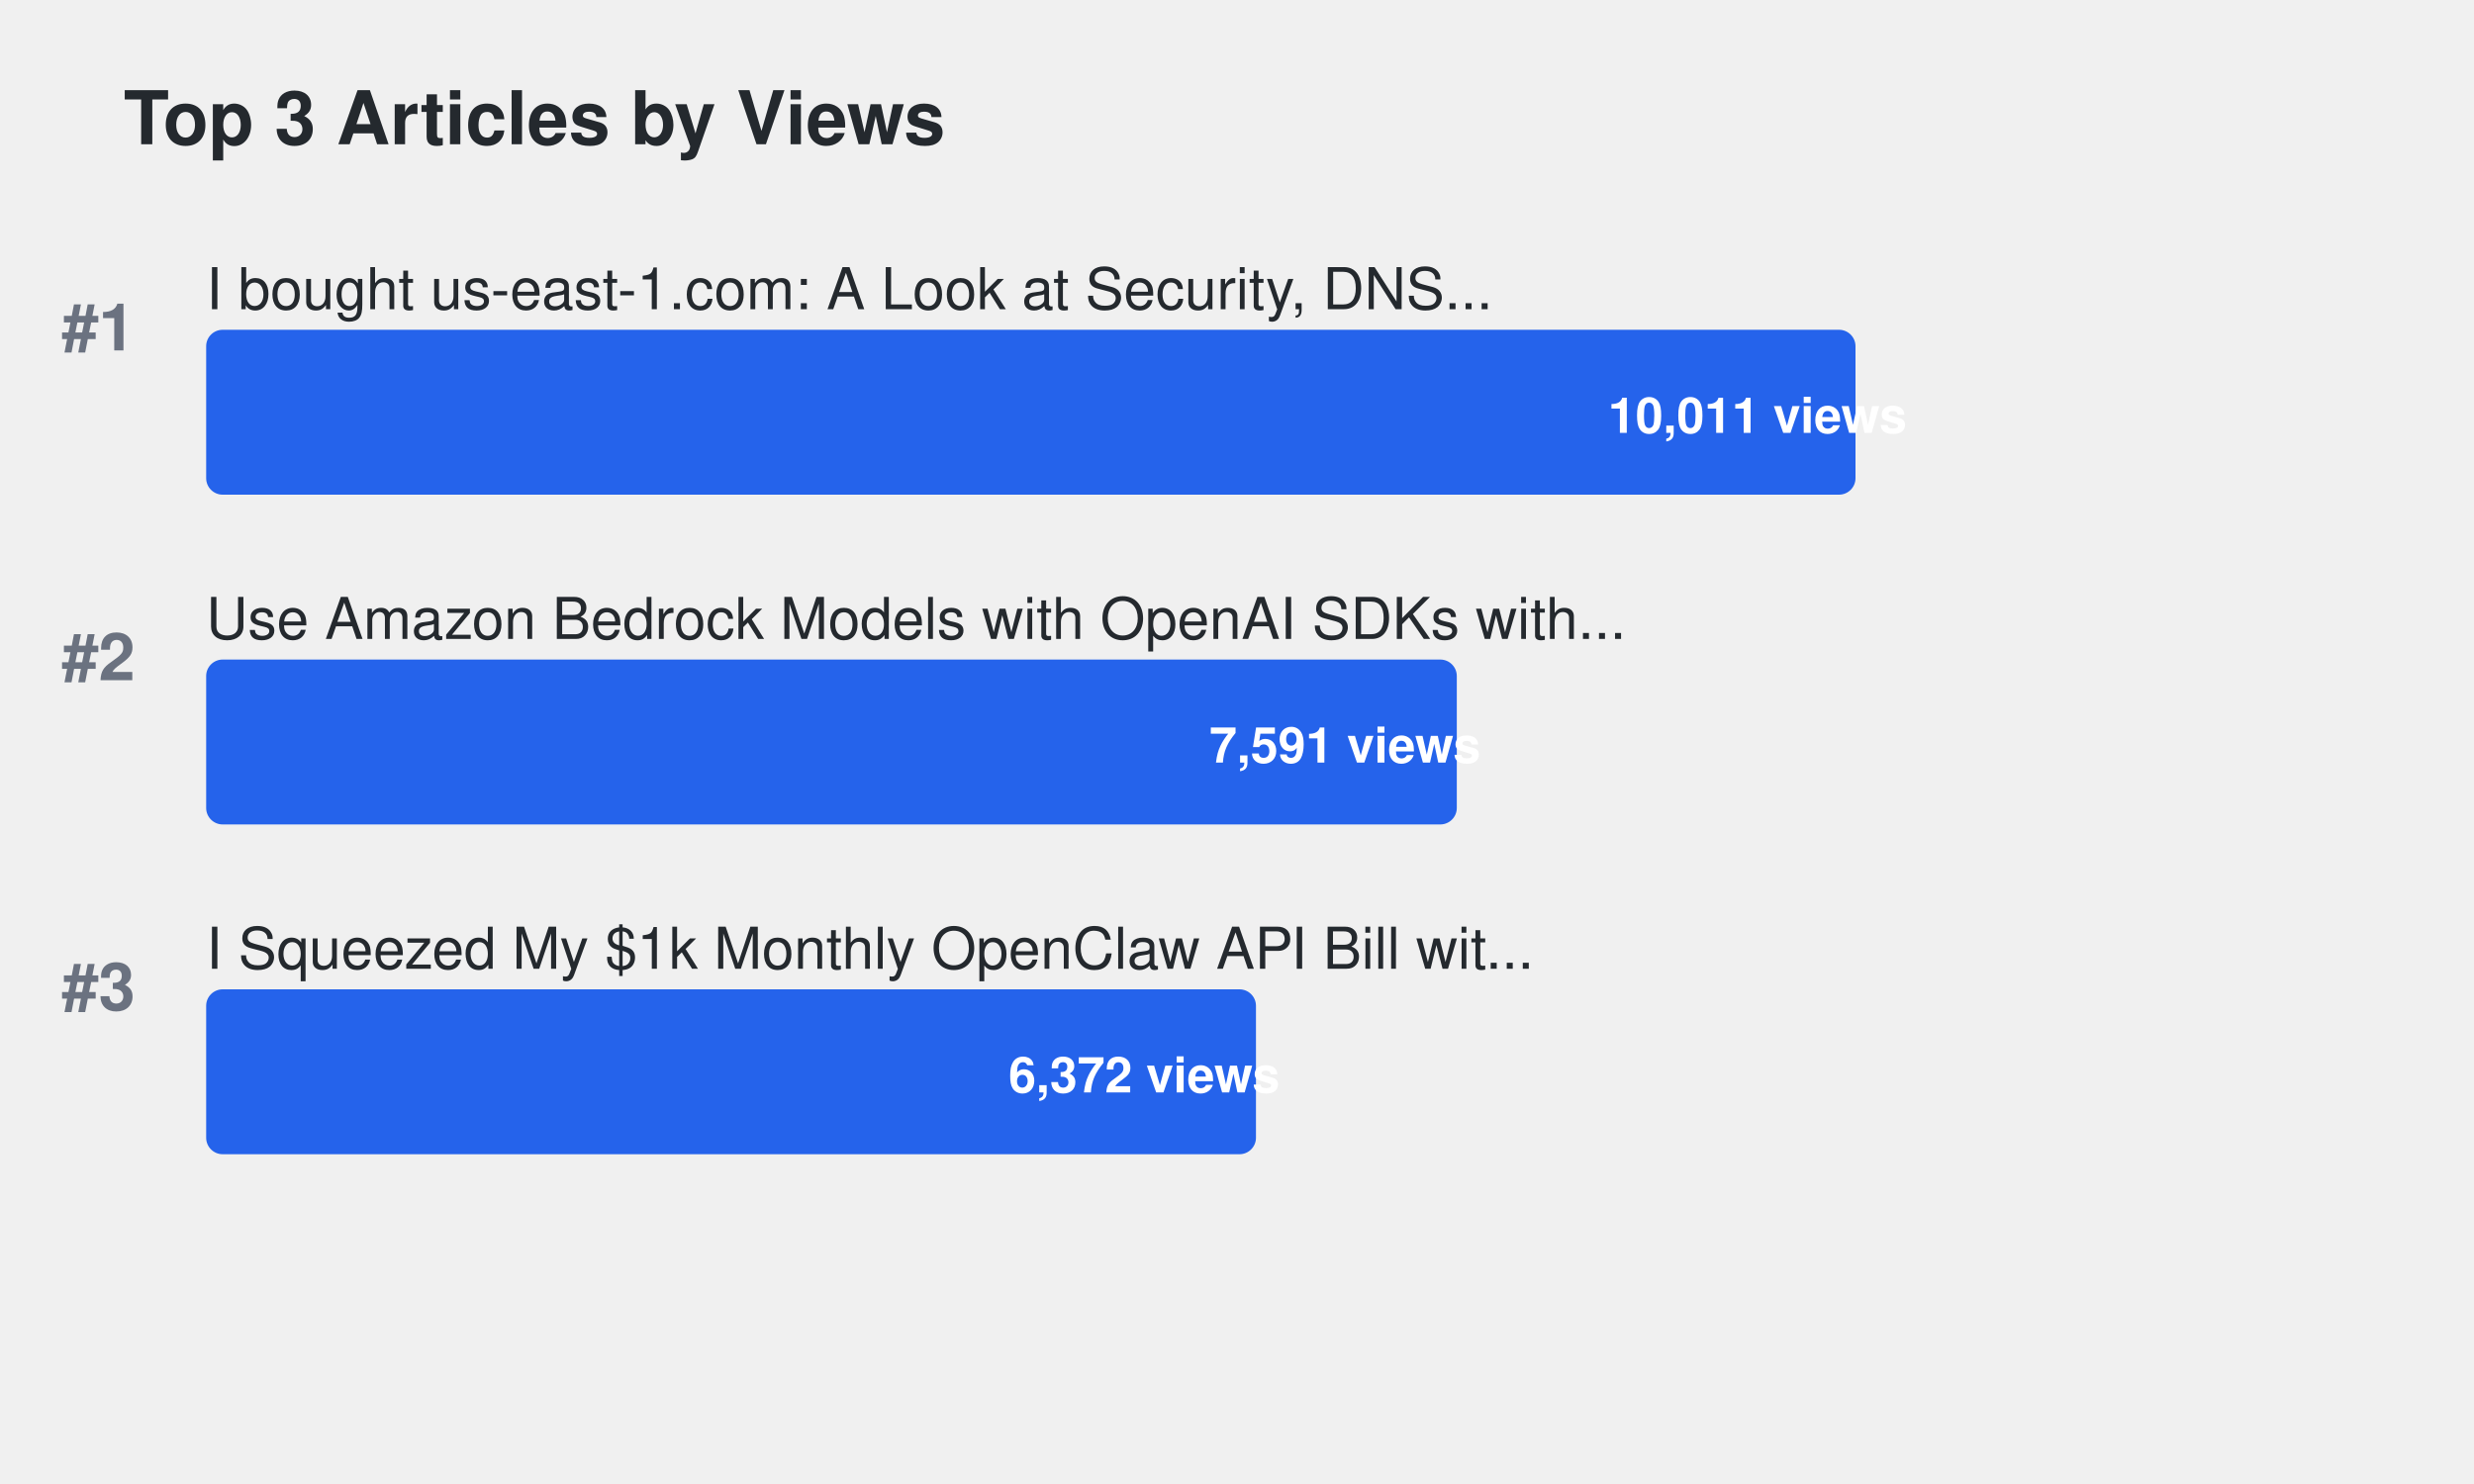
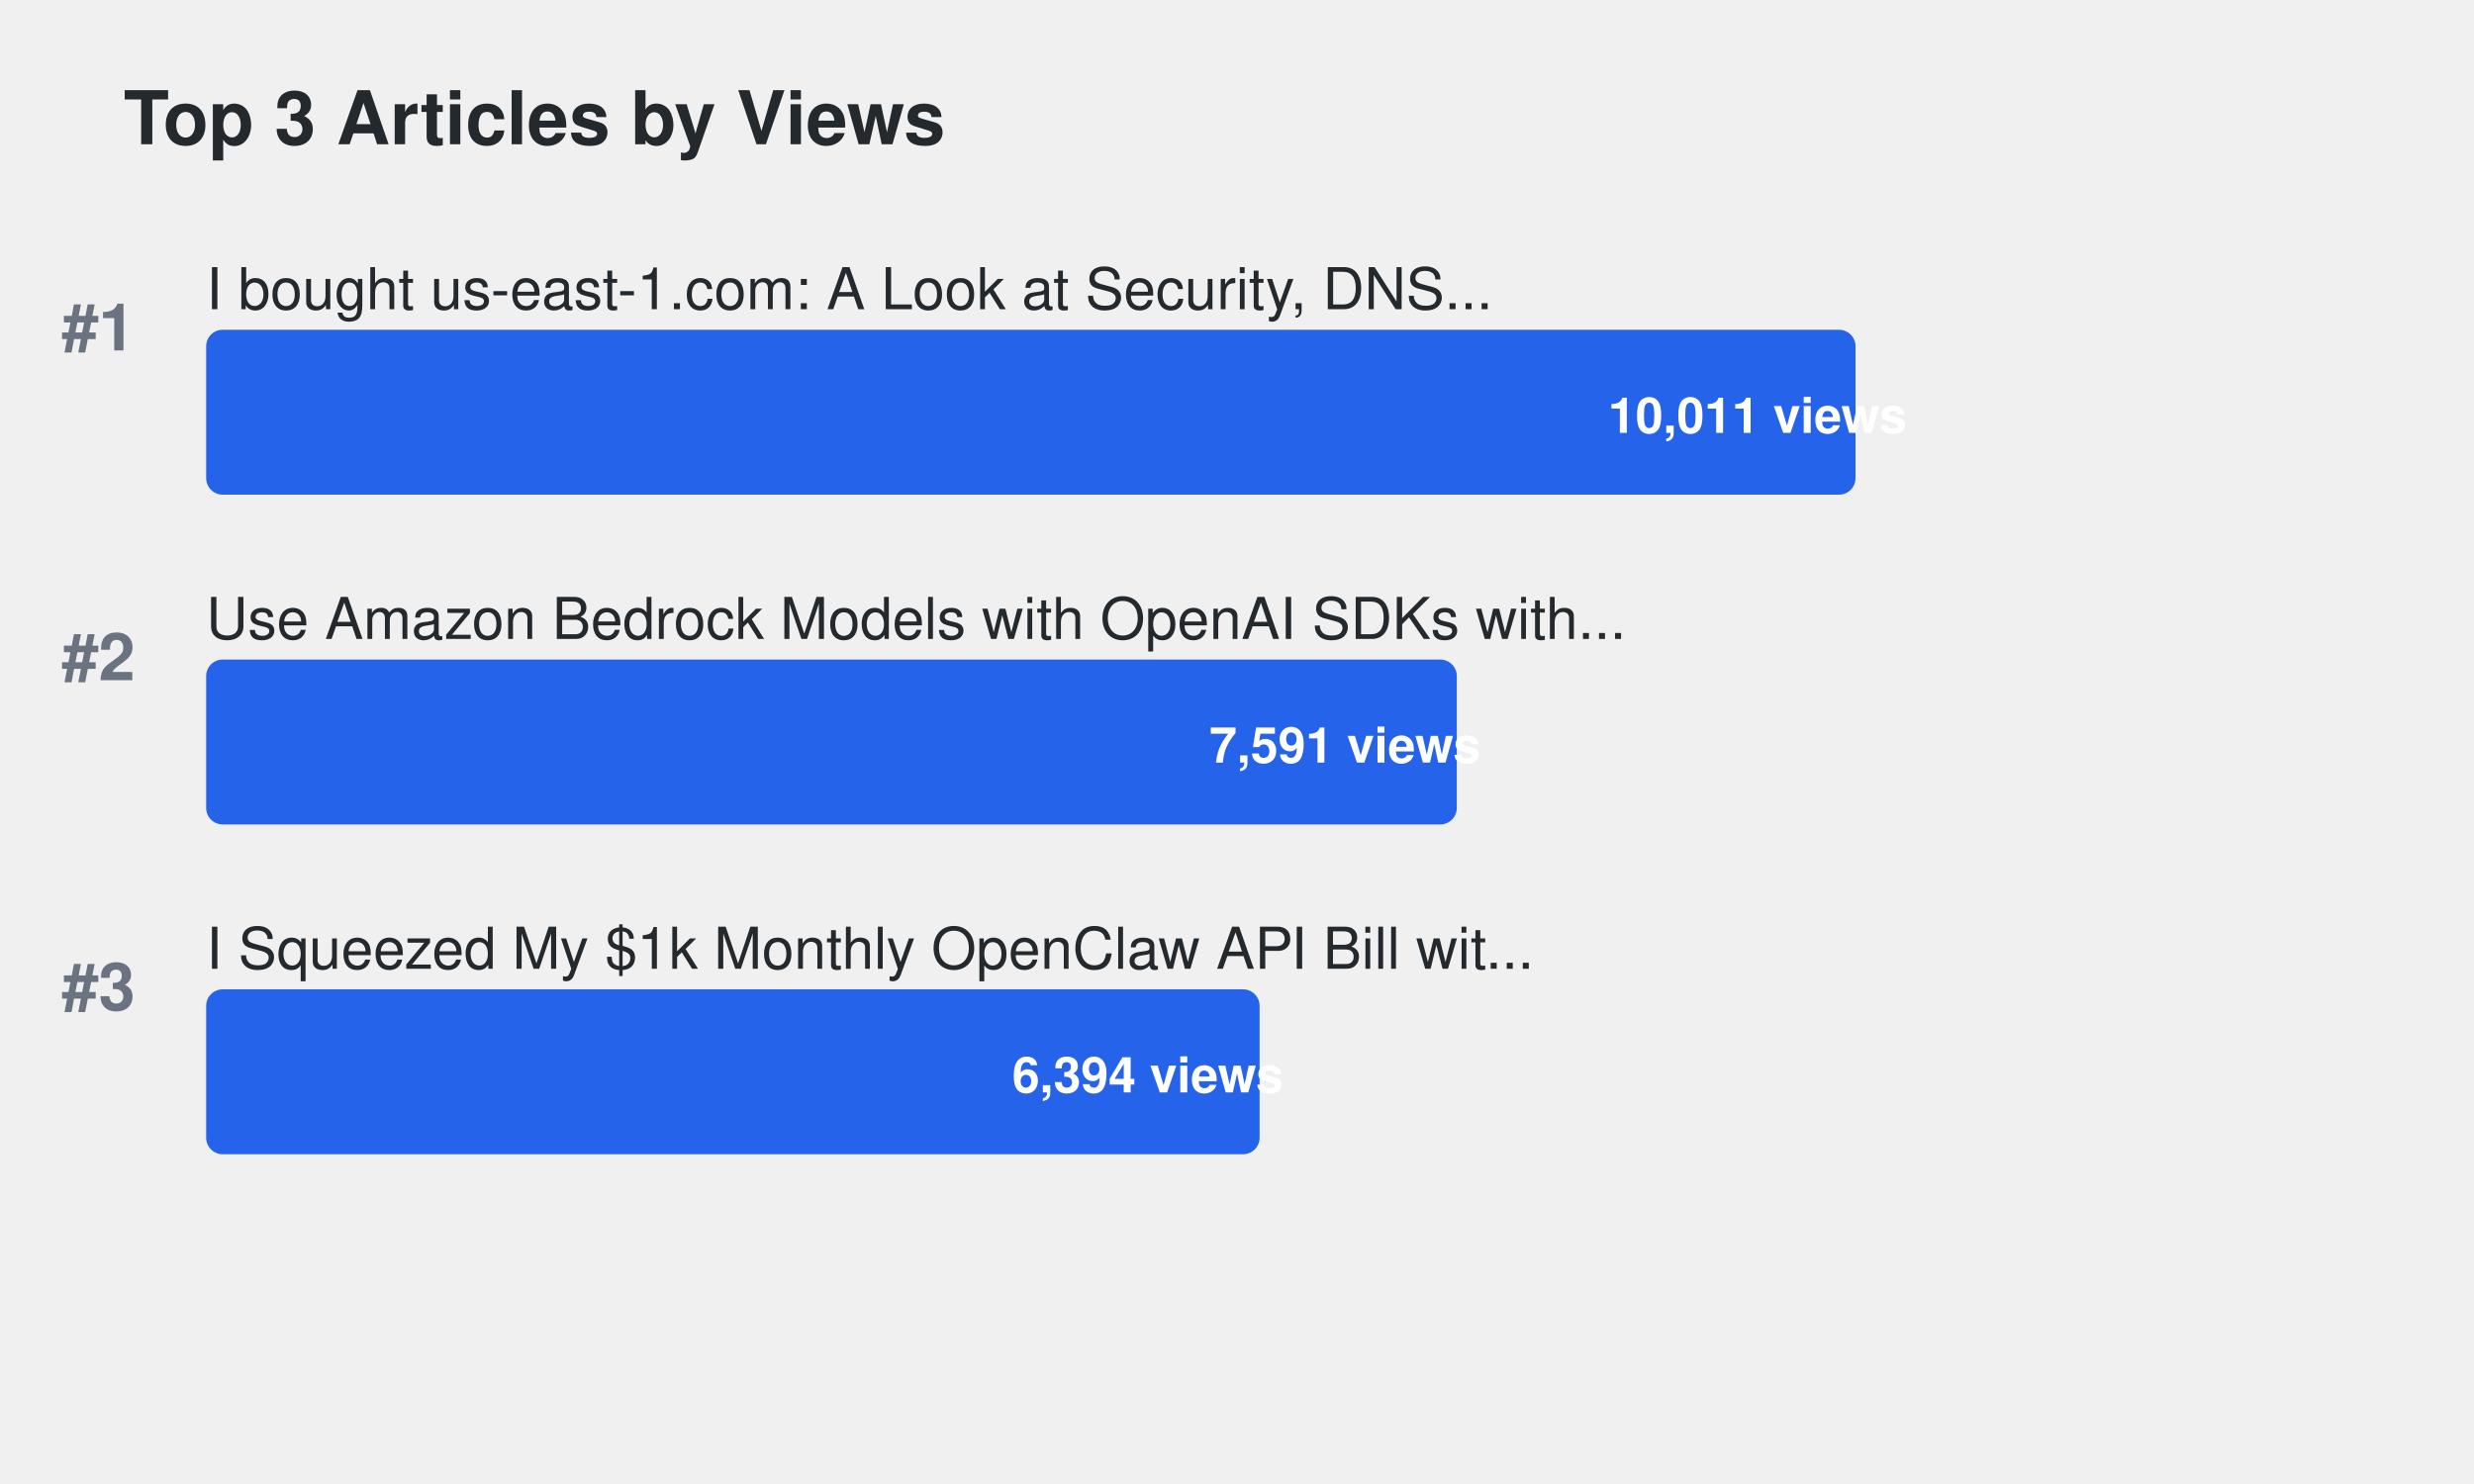
<svg xmlns="http://www.w3.org/2000/svg" width="600" height="360">
  <defs>
    <style>
.title { font-family: -apple-system, BlinkMacSystemFont, "Segoe UI", Helvetica, Arial, sans-serif; font-size: 18px; font-weight: 600; fill: #24292e; }
.article-title { font-family: -apple-system, BlinkMacSystemFont, "Segoe UI", Helvetica, Arial, sans-serif; font-size: 14px; font-weight: 500; fill: #24292e; }
.metric-value { font-family: -apple-system, BlinkMacSystemFont, "Segoe UI", Helvetica, Arial, sans-serif; font-size: 12px; font-weight: 600; fill: #ffffff; }
.rank { font-family: -apple-system, BlinkMacSystemFont, "Segoe UI", Helvetica, Arial, sans-serif; font-size: 16px; font-weight: 700; fill: #6b7280; }
.bar { rx: 4; ry: 4; }
.bar:hover { opacity: 0.8; cursor: pointer; }
a { text-decoration: none; }
a:hover .article-title { fill: #0969da; text-decoration: underline; }
a:hover .bar { opacity: 0.9; }
</style>
  </defs>
  <text x="30" y="35" class="title">Top 3 Articles by Views</text>
  <text x="15" y="85" class="rank">#1</text>
  <a href="https://dev.to/aws-builders/i-bought-us-east-1com-a-look-at-security-dns-traffic-and-protecting-aws-users-15ng" target="_blank">
    <text x="50" y="75" class="article-title">I bought us-east-1.com: A Look at Security, DNS...</text>
    <rect x="50" y="80" width="400.0" height="40" fill="#2563eb" class="bar">
</rect>
    <text x="390.0" y="105" class="metric-value" fill="#ffffff">10,011 views</text>
  </a>
  <text x="15" y="165" class="rank">#2</text>
  <a href="https://dev.to/aws-builders/use-amazon-bedrock-models-via-an-openai-api-compatible-serverless-endpoint-now-without-fixed-cost-5hf5" target="_blank">
    <text x="50" y="155" class="article-title">Use Amazon Bedrock Models with OpenAI SDKs with...</text>
    <rect x="50" y="160" width="303.306" height="40" fill="#2563eb" class="bar">
</rect>
    <text x="293.306" y="185" class="metric-value" fill="#ffffff">7,591 views</text>
  </a>
  <text x="15" y="245" class="rank">#3</text>
  <a href="https://dev.to/aws-builders/i-squeezed-my-1k-monthly-openclaw-api-bill-with-20month-in-aws-credits-heres-the-exact-setup-3gj4" target="_blank">
    <text x="50" y="235" class="article-title">I Squeezed My $1k Monthly OpenClaw API Bill wit...</text>
-     <rect x="50" y="240" width="254.6" height="40" fill="#2563eb" class="bar">
+     <rect x="50" y="240" width="255.479" height="40" fill="#2563eb" class="bar">
</rect>
-     <text x="244.6" y="265" class="metric-value" fill="#ffffff">6,372 views</text>
+     <text x="245.479" y="265" class="metric-value" fill="#ffffff">6,394 views</text>
  </a>
</svg>
